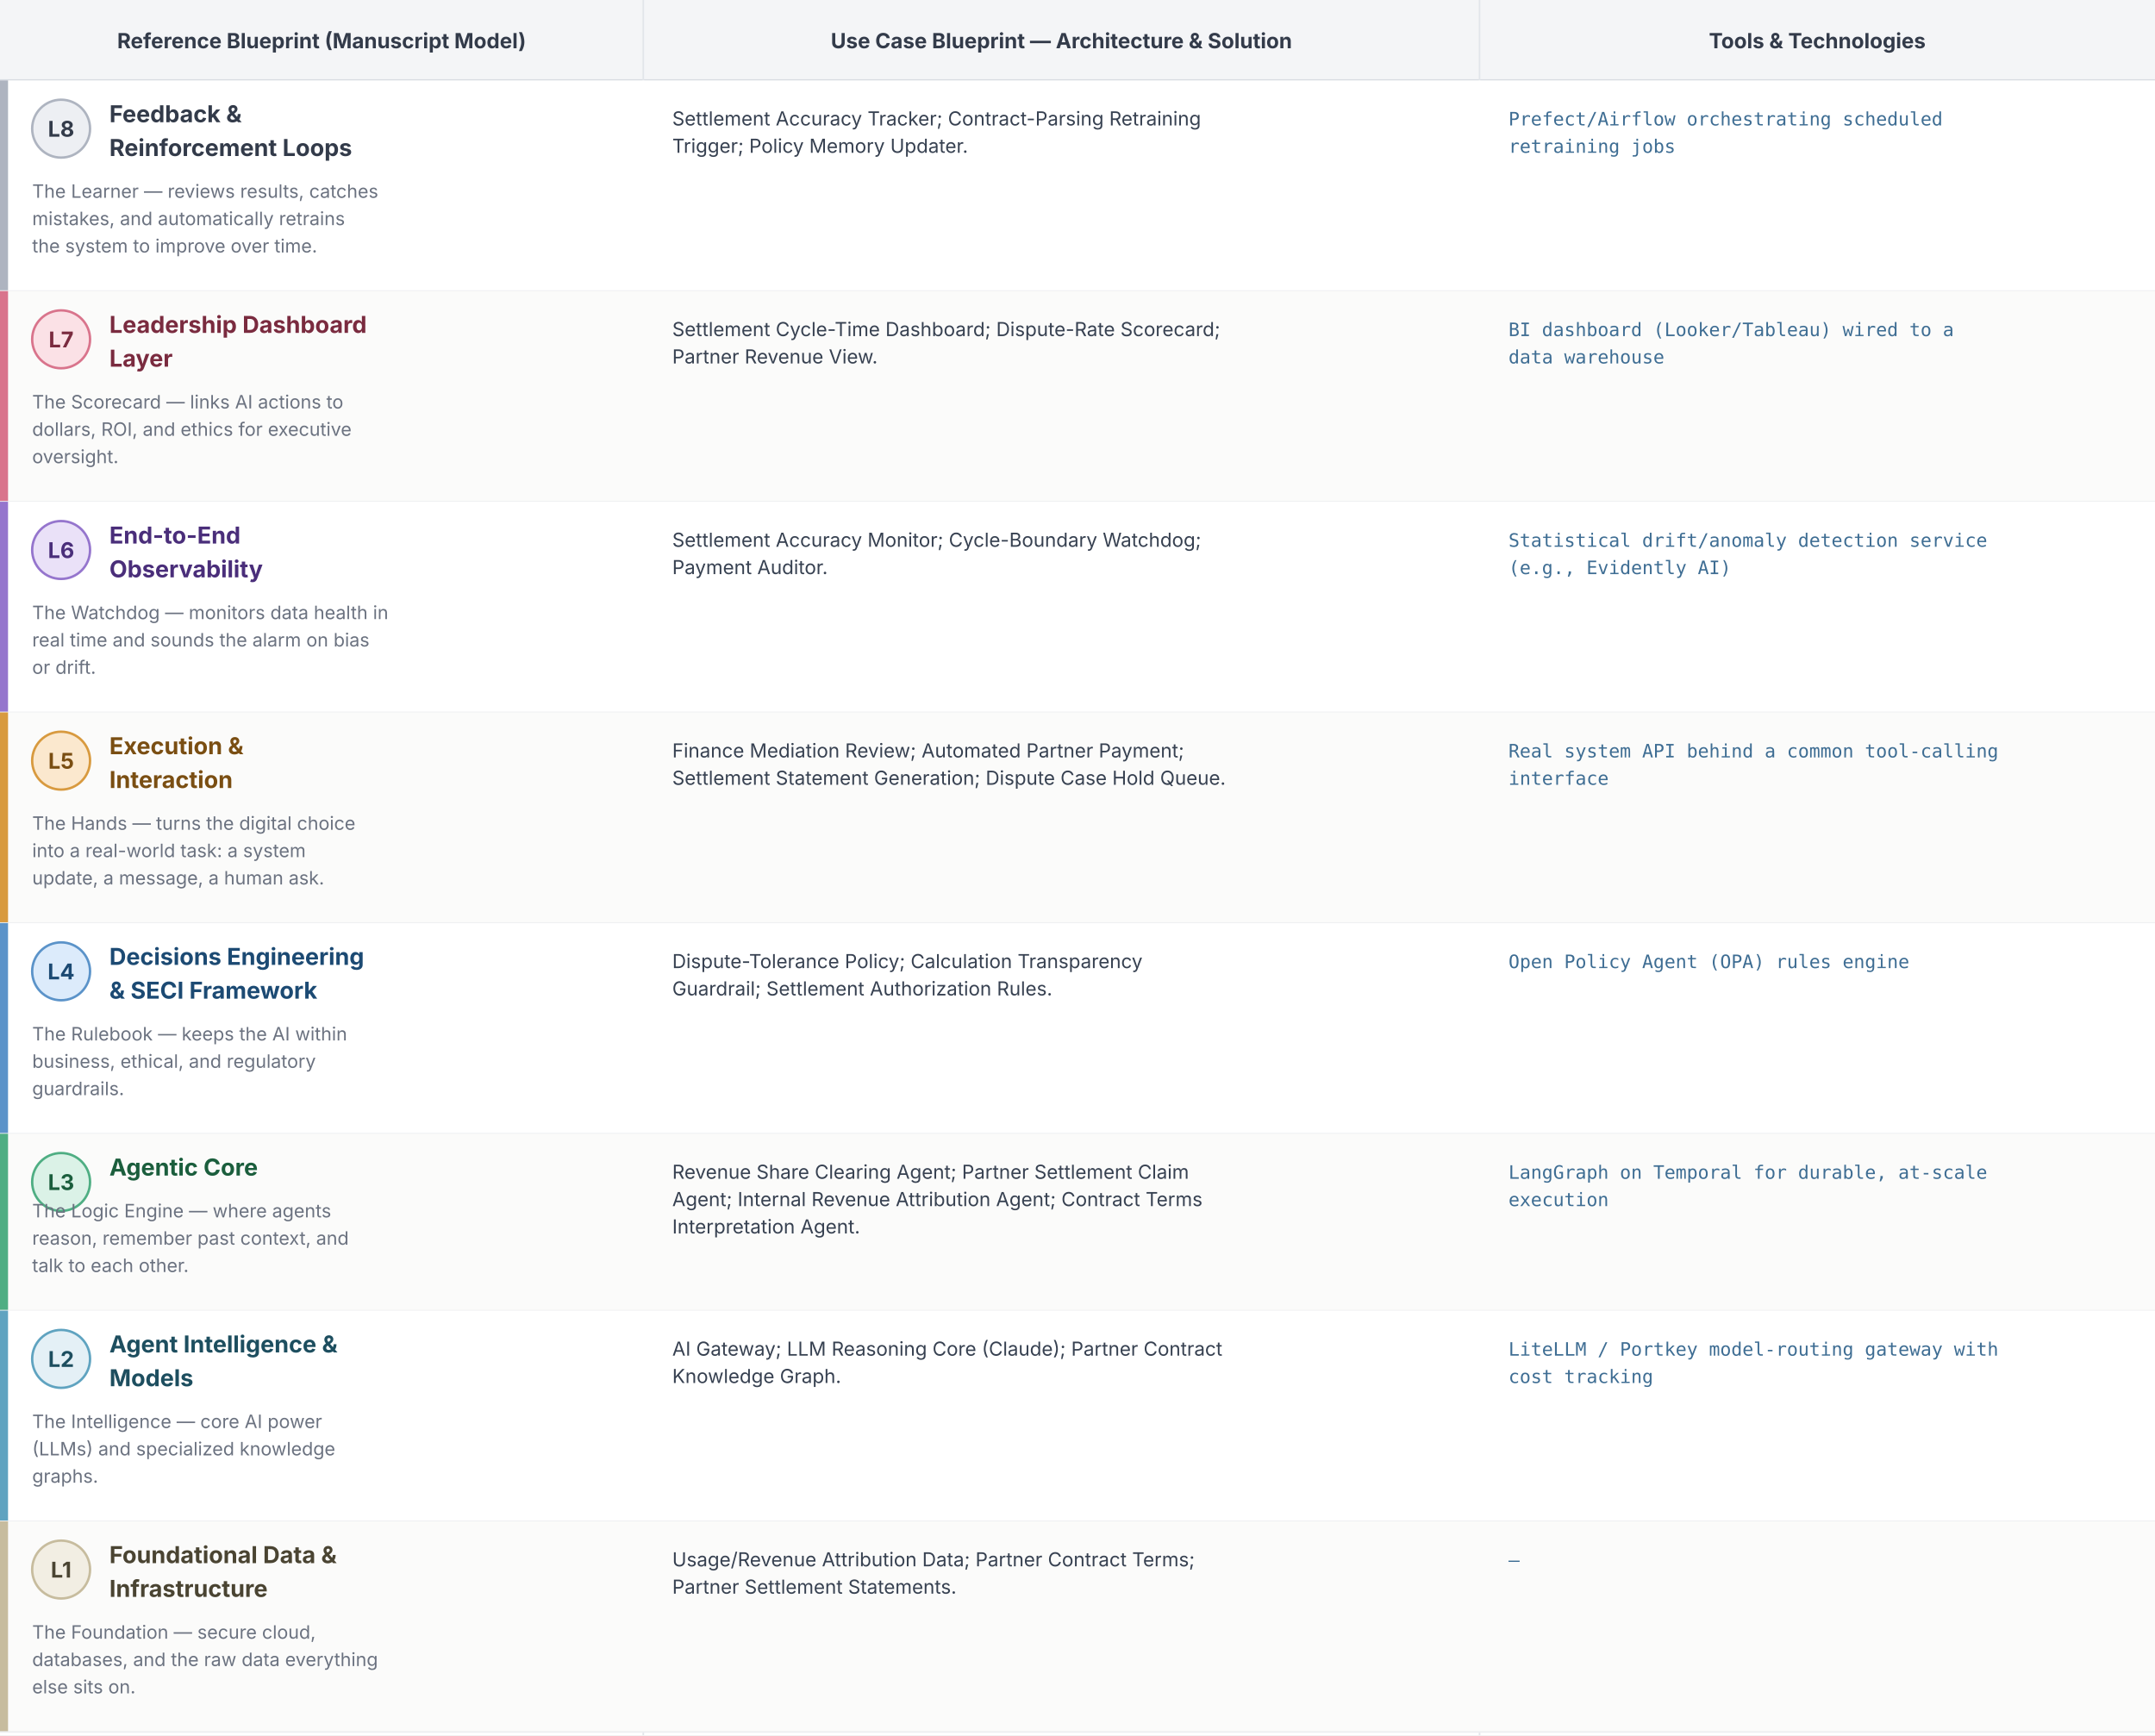
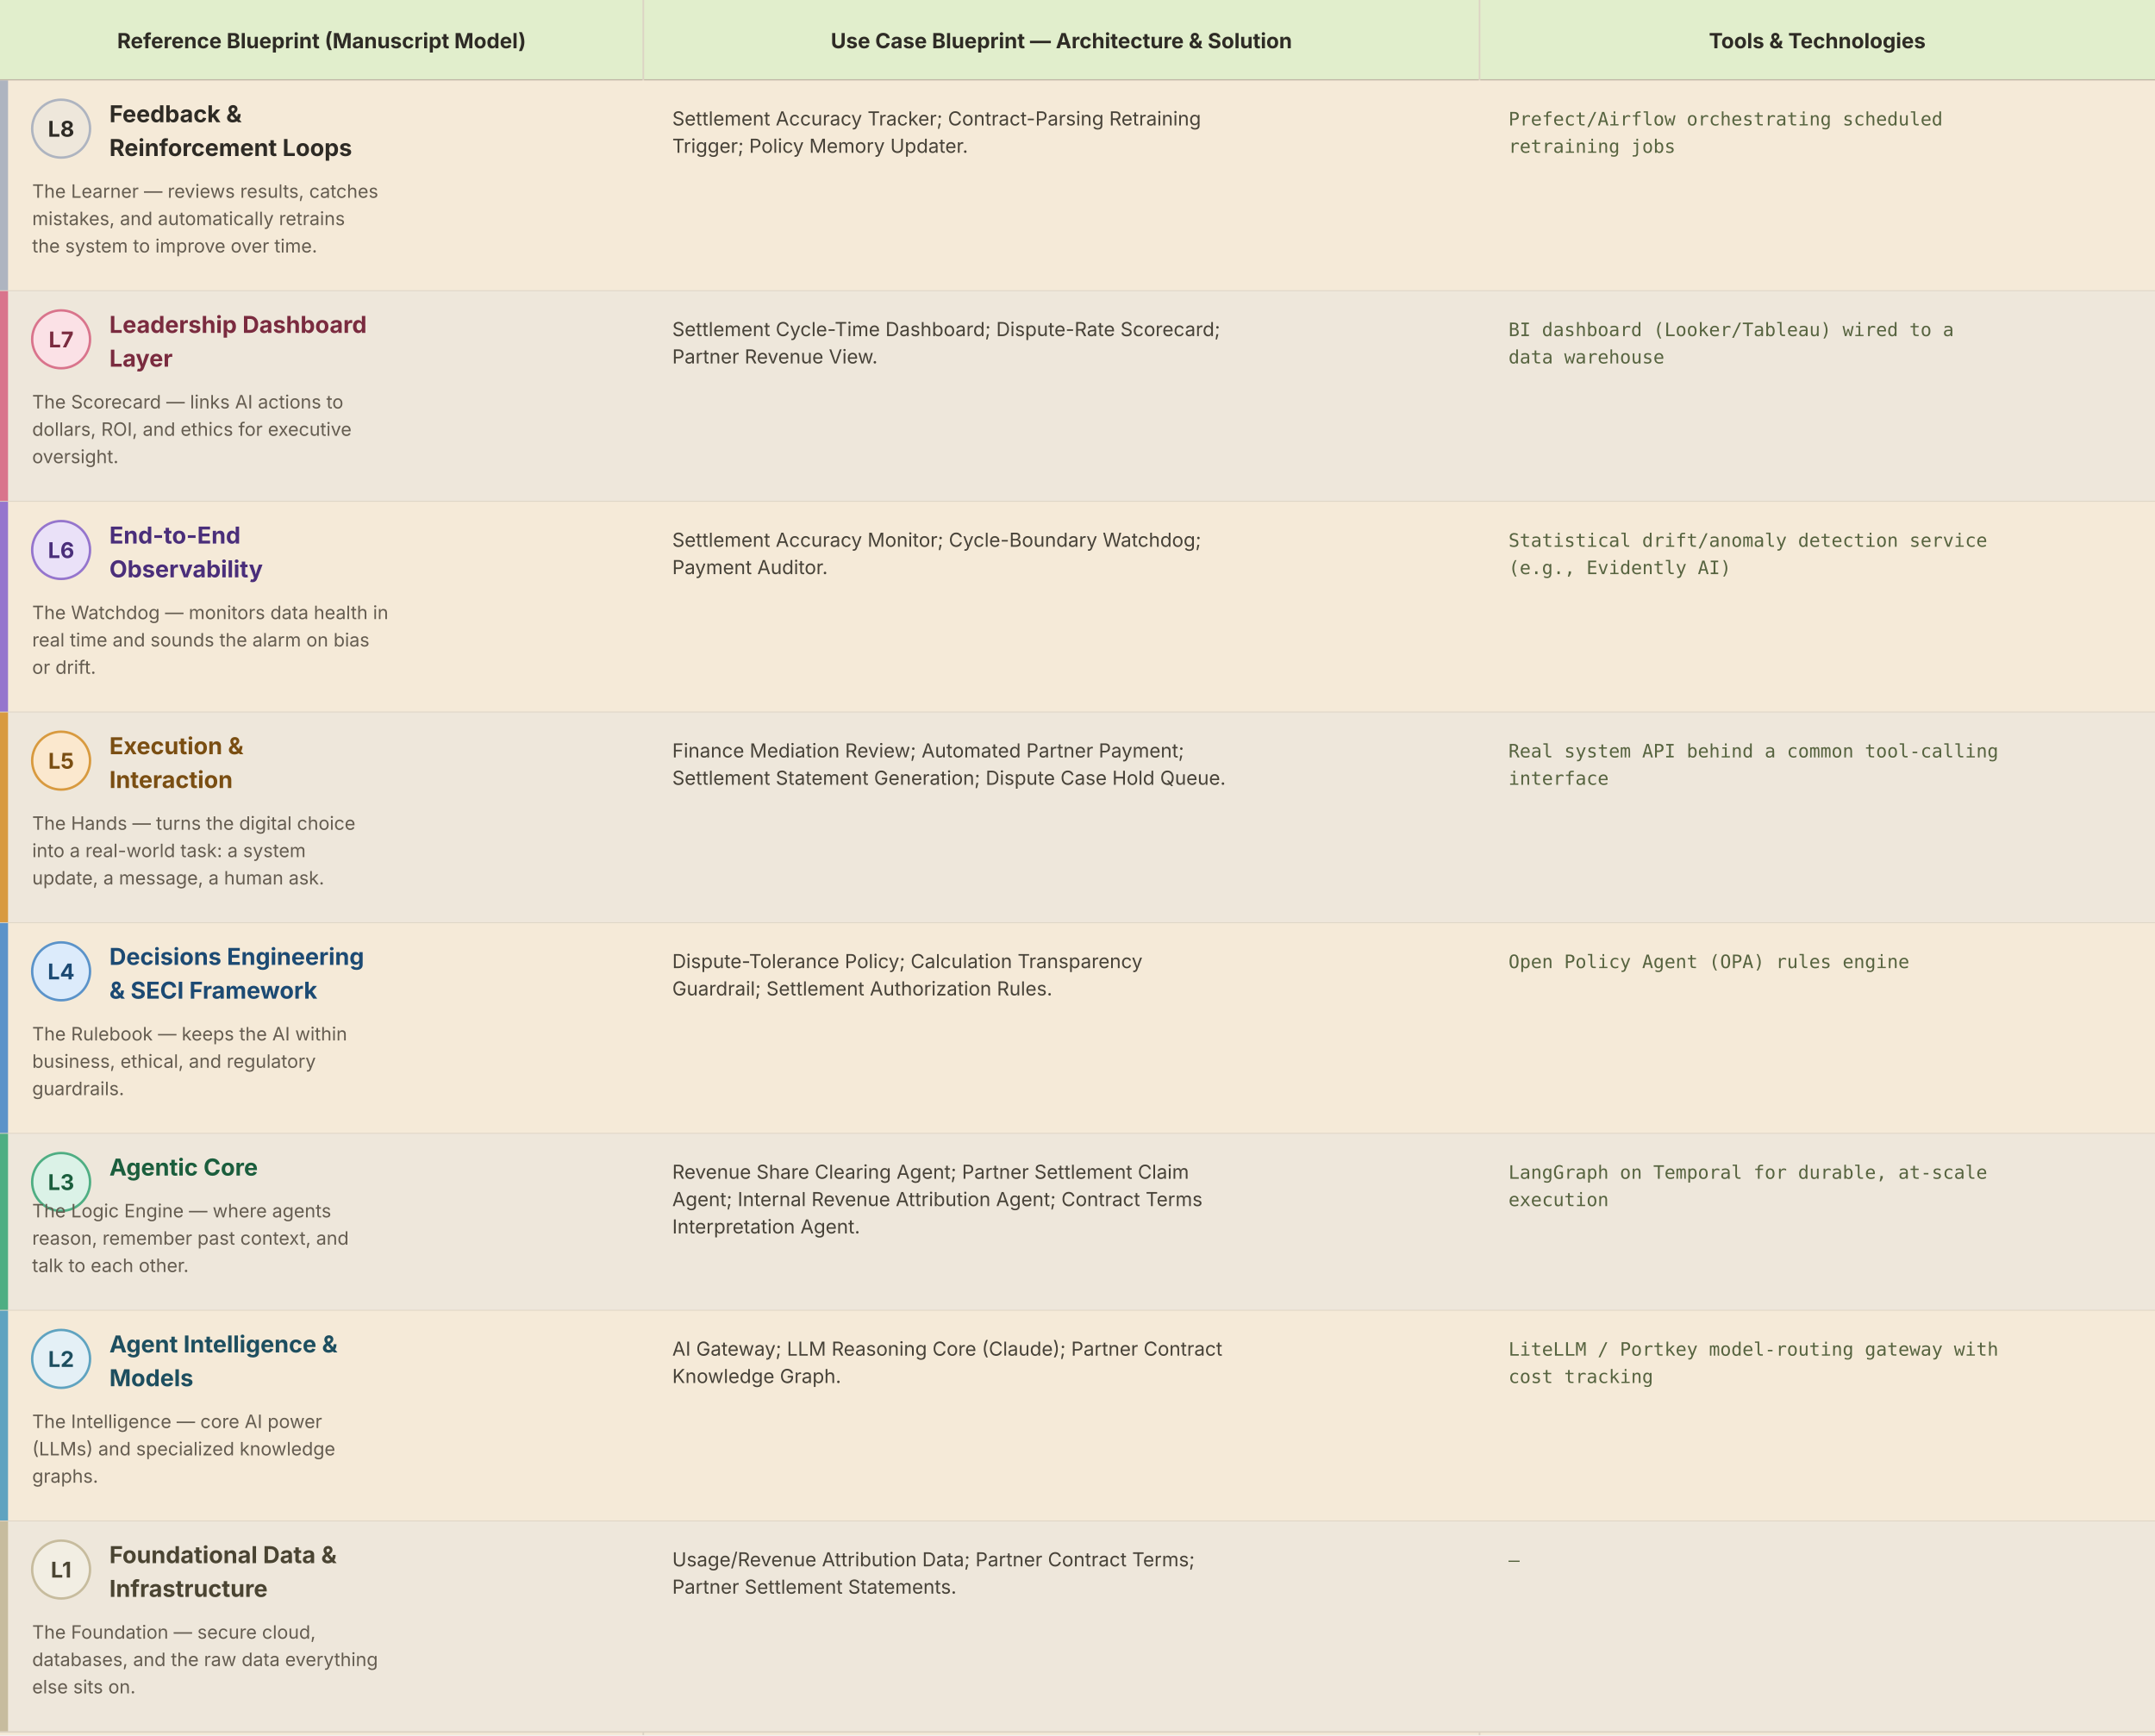
<svg xmlns="http://www.w3.org/2000/svg" viewBox="0 0 1340 1079" font-family="'Inter','IBM Plex Sans',-apple-system,sans-serif">
-   <rect width="1340" height="1079" fill="#FFFFFF" />
-   <rect x="0" y="0" width="1340" height="50" fill="#F4F5F7" />
-   <text x="200.0" y="30.0" text-anchor="middle" font-size="13" font-weight="700" fill="#333B4A">Reference Blueprint (Manuscript Model)</text>
-   <text x="660.0" y="30.0" text-anchor="middle" font-size="13" font-weight="700" fill="#333B4A">Use Case Blueprint — Architecture &amp; Solution</text>
-   <text x="1130.0" y="30.0" text-anchor="middle" font-size="13" font-weight="700" fill="#333B4A">Tools &amp; Technologies</text>
-   <line x1="0" y1="50" x2="1340" y2="50" stroke="#D8DCE2" stroke-width="1.5" />
-   <line x1="400" y1="0" x2="400" y2="1079" stroke="#E2E5EA" stroke-width="1" />
-   <line x1="920" y1="0" x2="920" y2="1079" stroke="#E2E5EA" stroke-width="1" />
-   <rect x="0" y="50.0" width="1340" height="131.0" fill="#FFFFFF" />
+   <rect width="1340" height="1079" fill="#f5ead8" />
+   <rect x="0" y="0" width="1340" height="50" fill="#e1eecc" />
+   <text x="200.0" y="30.0" text-anchor="middle" font-size="13" font-weight="700" fill="#2e2b25">Reference Blueprint (Manuscript Model)</text>
+   <text x="660.0" y="30.0" text-anchor="middle" font-size="13" font-weight="700" fill="#2e2b25">Use Case Blueprint — Architecture &amp; Solution</text>
+   <text x="1130.0" y="30.0" text-anchor="middle" font-size="13" font-weight="700" fill="#2e2b25">Tools &amp; Technologies</text>
+   <line x1="0" y1="50" x2="1340" y2="50" stroke="#c0b6a5" stroke-width="1.5" />
+   <line x1="400" y1="0" x2="400" y2="1079" stroke="#dcd3c4" stroke-width="1" />
+   <line x1="920" y1="0" x2="920" y2="1079" stroke="#dcd3c4" stroke-width="1" />
+   <rect x="0" y="50.0" width="1340" height="131.0" fill="#f5ead8" />
  <rect x="0" y="50.0" width="5" height="131.0" fill="#AEB4C0" />
-   <circle cx="38" cy="80.0" r="18" fill="#EDEFF3" stroke="#AEB4C0" stroke-width="1.5" />
-   <text x="38" y="85.0" text-anchor="middle" font-size="13.5" font-weight="700" fill="#333B4A">L8</text>
-   <text x="68" y="76.0" font-size="14.5" font-weight="700" fill="#333B4A">Feedback &amp;</text>
-   <text x="68" y="97.0" font-size="14.5" font-weight="700" fill="#333B4A">Reinforcement Loops</text>
-   <text x="20" y="123.0" font-size="11.5" fill="#6B7280">The Learner — reviews results, catches</text>
-   <text x="20" y="140.0" font-size="11.5" fill="#6B7280">mistakes, and automatically retrains</text>
-   <text x="20" y="157.0" font-size="11.5" fill="#6B7280">the system to improve over time.</text>
-   <text x="418" y="78.0" font-size="12" fill="#374151">Settlement Accuracy Tracker; Contract-Parsing Retraining</text>
-   <text x="418" y="95.0" font-size="12" fill="#374151">Trigger; Policy Memory Updater.</text>
-   <text x="938" y="78.0" font-size="11.5" font-family="'IBM Plex Mono',monospace" fill="#3E6D93">Prefect/Airflow orchestrating scheduled</text>
-   <text x="938" y="95.0" font-size="11.5" font-family="'IBM Plex Mono',monospace" fill="#3E6D93">retraining jobs</text>
-   <line x1="0" y1="181.0" x2="1340" y2="181.0" stroke="#EDEEF1" stroke-width="1" />
-   <rect x="0" y="181.0" width="1340" height="131.0" fill="#FBFBFA" />
+   <circle cx="38" cy="80.0" r="18" fill="#eee7db" stroke="#AEB4C0" stroke-width="1.5" />
+   <text x="38" y="85.0" text-anchor="middle" font-size="13.5" font-weight="700" fill="#2e2b25">L8</text>
+   <text x="68" y="76.0" font-size="14.5" font-weight="700" fill="#2e2b25">Feedback &amp;</text>
+   <text x="68" y="97.0" font-size="14.5" font-weight="700" fill="#2e2b25">Reinforcement Loops</text>
+   <text x="20" y="123.0" font-size="11.5" fill="#645c50">The Learner — reviews results, catches</text>
+   <text x="20" y="140.0" font-size="11.5" fill="#645c50">mistakes, and automatically retrains</text>
+   <text x="20" y="157.0" font-size="11.5" fill="#645c50">the system to improve over time.</text>
+   <text x="418" y="78.0" font-size="12" fill="#474238">Settlement Accuracy Tracker; Contract-Parsing Retraining</text>
+   <text x="418" y="95.0" font-size="12" fill="#474238">Trigger; Policy Memory Updater.</text>
+   <text x="938" y="78.0" font-size="11.5" font-family="'IBM Plex Mono',monospace" fill="#56633f">Prefect/Airflow orchestrating scheduled</text>
+   <text x="938" y="95.0" font-size="11.5" font-family="'IBM Plex Mono',monospace" fill="#56633f">retraining jobs</text>
+   <line x1="0" y1="181.0" x2="1340" y2="181.0" stroke="#dcd3c4" stroke-width="1" />
+   <rect x="0" y="181.0" width="1340" height="131.0" fill="#eee7db" />
  <rect x="0" y="181.0" width="5" height="131.0" fill="#D9748C" />
  <circle cx="38" cy="211.0" r="18" fill="#FBE1E6" stroke="#D9748C" stroke-width="1.5" />
  <text x="38" y="216.0" text-anchor="middle" font-size="13.5" font-weight="700" fill="#7A2B3F">L7</text>
  <text x="68" y="207.0" font-size="14.5" font-weight="700" fill="#7A2B3F">Leadership Dashboard</text>
  <text x="68" y="228.0" font-size="14.5" font-weight="700" fill="#7A2B3F">Layer</text>
-   <text x="20" y="254.0" font-size="11.5" fill="#6B7280">The Scorecard — links AI actions to</text>
-   <text x="20" y="271.0" font-size="11.5" fill="#6B7280">dollars, ROI, and ethics for executive</text>
-   <text x="20" y="288.0" font-size="11.5" fill="#6B7280">oversight.</text>
-   <text x="418" y="209.0" font-size="12" fill="#374151">Settlement Cycle-Time Dashboard; Dispute-Rate Scorecard;</text>
-   <text x="418" y="226.0" font-size="12" fill="#374151">Partner Revenue View.</text>
-   <text x="938" y="209.0" font-size="11.5" font-family="'IBM Plex Mono',monospace" fill="#3E6D93">BI dashboard (Looker/Tableau) wired to a</text>
-   <text x="938" y="226.0" font-size="11.5" font-family="'IBM Plex Mono',monospace" fill="#3E6D93">data warehouse</text>
-   <line x1="0" y1="312.0" x2="1340" y2="312.0" stroke="#EDEEF1" stroke-width="1" />
-   <rect x="0" y="312.0" width="1340" height="131.0" fill="#FFFFFF" />
+   <text x="20" y="254.0" font-size="11.5" fill="#645c50">The Scorecard — links AI actions to</text>
+   <text x="20" y="271.0" font-size="11.5" fill="#645c50">dollars, ROI, and ethics for executive</text>
+   <text x="20" y="288.0" font-size="11.5" fill="#645c50">oversight.</text>
+   <text x="418" y="209.0" font-size="12" fill="#474238">Settlement Cycle-Time Dashboard; Dispute-Rate Scorecard;</text>
+   <text x="418" y="226.0" font-size="12" fill="#474238">Partner Revenue View.</text>
+   <text x="938" y="209.0" font-size="11.5" font-family="'IBM Plex Mono',monospace" fill="#56633f">BI dashboard (Looker/Tableau) wired to a</text>
+   <text x="938" y="226.0" font-size="11.5" font-family="'IBM Plex Mono',monospace" fill="#56633f">data warehouse</text>
+   <line x1="0" y1="312.0" x2="1340" y2="312.0" stroke="#dcd3c4" stroke-width="1" />
+   <rect x="0" y="312.0" width="1340" height="131.0" fill="#f5ead8" />
  <rect x="0" y="312.0" width="5" height="131.0" fill="#9575CD" />
  <circle cx="38" cy="342.0" r="18" fill="#EAE1F8" stroke="#9575CD" stroke-width="1.5" />
  <text x="38" y="347.0" text-anchor="middle" font-size="13.5" font-weight="700" fill="#4A2E7A">L6</text>
  <text x="68" y="338.0" font-size="14.5" font-weight="700" fill="#4A2E7A">End-to-End</text>
  <text x="68" y="359.0" font-size="14.5" font-weight="700" fill="#4A2E7A">Observability</text>
-   <text x="20" y="385.0" font-size="11.5" fill="#6B7280">The Watchdog — monitors data health in</text>
-   <text x="20" y="402.0" font-size="11.5" fill="#6B7280">real time and sounds the alarm on bias</text>
-   <text x="20" y="419.0" font-size="11.5" fill="#6B7280">or drift.</text>
-   <text x="418" y="340.0" font-size="12" fill="#374151">Settlement Accuracy Monitor; Cycle-Boundary Watchdog;</text>
-   <text x="418" y="357.0" font-size="12" fill="#374151">Payment Auditor.</text>
-   <text x="938" y="340.0" font-size="11.5" font-family="'IBM Plex Mono',monospace" fill="#3E6D93">Statistical drift/anomaly detection service</text>
-   <text x="938" y="357.0" font-size="11.5" font-family="'IBM Plex Mono',monospace" fill="#3E6D93">(e.g., Evidently AI)</text>
-   <line x1="0" y1="443.0" x2="1340" y2="443.0" stroke="#EDEEF1" stroke-width="1" />
-   <rect x="0" y="443.0" width="1340" height="131.0" fill="#FBFBFA" />
+   <text x="20" y="385.0" font-size="11.5" fill="#645c50">The Watchdog — monitors data health in</text>
+   <text x="20" y="402.0" font-size="11.5" fill="#645c50">real time and sounds the alarm on bias</text>
+   <text x="20" y="419.0" font-size="11.5" fill="#645c50">or drift.</text>
+   <text x="418" y="340.0" font-size="12" fill="#474238">Settlement Accuracy Monitor; Cycle-Boundary Watchdog;</text>
+   <text x="418" y="357.0" font-size="12" fill="#474238">Payment Auditor.</text>
+   <text x="938" y="340.0" font-size="11.5" font-family="'IBM Plex Mono',monospace" fill="#56633f">Statistical drift/anomaly detection service</text>
+   <text x="938" y="357.0" font-size="11.5" font-family="'IBM Plex Mono',monospace" fill="#56633f">(e.g., Evidently AI)</text>
+   <line x1="0" y1="443.0" x2="1340" y2="443.0" stroke="#dcd3c4" stroke-width="1" />
+   <rect x="0" y="443.0" width="1340" height="131.0" fill="#eee7db" />
  <rect x="0" y="443.0" width="5" height="131.0" fill="#D89A3F" />
  <circle cx="38" cy="473.0" r="18" fill="#FBE8CE" stroke="#D89A3F" stroke-width="1.5" />
  <text x="38" y="478.0" text-anchor="middle" font-size="13.5" font-weight="700" fill="#7A4E12">L5</text>
  <text x="68" y="469.0" font-size="14.5" font-weight="700" fill="#7A4E12">Execution &amp;</text>
  <text x="68" y="490.0" font-size="14.5" font-weight="700" fill="#7A4E12">Interaction</text>
-   <text x="20" y="516.0" font-size="11.5" fill="#6B7280">The Hands — turns the digital choice</text>
-   <text x="20" y="533.0" font-size="11.5" fill="#6B7280">into a real-world task: a system</text>
-   <text x="20" y="550.0" font-size="11.5" fill="#6B7280">update, a message, a human ask.</text>
-   <text x="418" y="471.0" font-size="12" fill="#374151">Finance Mediation Review; Automated Partner Payment;</text>
-   <text x="418" y="488.0" font-size="12" fill="#374151">Settlement Statement Generation; Dispute Case Hold Queue.</text>
-   <text x="938" y="471.0" font-size="11.5" font-family="'IBM Plex Mono',monospace" fill="#3E6D93">Real system API behind a common tool-calling</text>
-   <text x="938" y="488.0" font-size="11.5" font-family="'IBM Plex Mono',monospace" fill="#3E6D93">interface</text>
-   <line x1="0" y1="574.0" x2="1340" y2="574.0" stroke="#EDEEF1" stroke-width="1" />
-   <rect x="0" y="574.0" width="1340" height="131.0" fill="#FFFFFF" />
+   <text x="20" y="516.0" font-size="11.5" fill="#645c50">The Hands — turns the digital choice</text>
+   <text x="20" y="533.0" font-size="11.5" fill="#645c50">into a real-world task: a system</text>
+   <text x="20" y="550.0" font-size="11.5" fill="#645c50">update, a message, a human ask.</text>
+   <text x="418" y="471.0" font-size="12" fill="#474238">Finance Mediation Review; Automated Partner Payment;</text>
+   <text x="418" y="488.0" font-size="12" fill="#474238">Settlement Statement Generation; Dispute Case Hold Queue.</text>
+   <text x="938" y="471.0" font-size="11.5" font-family="'IBM Plex Mono',monospace" fill="#56633f">Real system API behind a common tool-calling</text>
+   <text x="938" y="488.0" font-size="11.5" font-family="'IBM Plex Mono',monospace" fill="#56633f">interface</text>
+   <line x1="0" y1="574.0" x2="1340" y2="574.0" stroke="#dcd3c4" stroke-width="1" />
+   <rect x="0" y="574.0" width="1340" height="131.0" fill="#f5ead8" />
  <rect x="0" y="574.0" width="5" height="131.0" fill="#5B93C9" />
  <circle cx="38" cy="604.0" r="18" fill="#DCEBFB" stroke="#5B93C9" stroke-width="1.5" />
  <text x="38" y="609.0" text-anchor="middle" font-size="13.5" font-weight="700" fill="#1C4A73">L4</text>
  <text x="68" y="600.0" font-size="14.5" font-weight="700" fill="#1C4A73">Decisions Engineering</text>
  <text x="68" y="621.0" font-size="14.5" font-weight="700" fill="#1C4A73">&amp; SECI Framework</text>
-   <text x="20" y="647.0" font-size="11.5" fill="#6B7280">The Rulebook — keeps the AI within</text>
-   <text x="20" y="664.0" font-size="11.5" fill="#6B7280">business, ethical, and regulatory</text>
-   <text x="20" y="681.0" font-size="11.5" fill="#6B7280">guardrails.</text>
-   <text x="418" y="602.0" font-size="12" fill="#374151">Dispute-Tolerance Policy; Calculation Transparency</text>
-   <text x="418" y="619.0" font-size="12" fill="#374151">Guardrail; Settlement Authorization Rules.</text>
-   <text x="938" y="602.0" font-size="11.5" font-family="'IBM Plex Mono',monospace" fill="#3E6D93">Open Policy Agent (OPA) rules engine</text>
-   <line x1="0" y1="705.0" x2="1340" y2="705.0" stroke="#EDEEF1" stroke-width="1" />
-   <rect x="0" y="705.0" width="1340" height="110.0" fill="#FBFBFA" />
+   <text x="20" y="647.0" font-size="11.5" fill="#645c50">The Rulebook — keeps the AI within</text>
+   <text x="20" y="664.0" font-size="11.5" fill="#645c50">business, ethical, and regulatory</text>
+   <text x="20" y="681.0" font-size="11.5" fill="#645c50">guardrails.</text>
+   <text x="418" y="602.0" font-size="12" fill="#474238">Dispute-Tolerance Policy; Calculation Transparency</text>
+   <text x="418" y="619.0" font-size="12" fill="#474238">Guardrail; Settlement Authorization Rules.</text>
+   <text x="938" y="602.0" font-size="11.5" font-family="'IBM Plex Mono',monospace" fill="#56633f">Open Policy Agent (OPA) rules engine</text>
+   <line x1="0" y1="705.0" x2="1340" y2="705.0" stroke="#dcd3c4" stroke-width="1" />
+   <rect x="0" y="705.0" width="1340" height="110.0" fill="#eee7db" />
  <rect x="0" y="705.0" width="5" height="110.0" fill="#4FAE83" />
  <circle cx="38" cy="735.0" r="18" fill="#DBF2E7" stroke="#4FAE83" stroke-width="1.5" />
  <text x="38" y="740.0" text-anchor="middle" font-size="13.5" font-weight="700" fill="#1B5E3D">L3</text>
  <text x="68" y="731.0" font-size="14.5" font-weight="700" fill="#1B5E3D">Agentic Core</text>
-   <text x="20" y="757.0" font-size="11.5" fill="#6B7280">The Logic Engine — where agents</text>
-   <text x="20" y="774.0" font-size="11.5" fill="#6B7280">reason, remember past context, and</text>
-   <text x="20" y="791.0" font-size="11.5" fill="#6B7280">talk to each other.</text>
-   <text x="418" y="733.0" font-size="12" fill="#374151">Revenue Share Clearing Agent; Partner Settlement Claim</text>
-   <text x="418" y="750.0" font-size="12" fill="#374151">Agent; Internal Revenue Attribution Agent; Contract Terms</text>
-   <text x="418" y="767.0" font-size="12" fill="#374151">Interpretation Agent.</text>
-   <text x="938" y="733.0" font-size="11.5" font-family="'IBM Plex Mono',monospace" fill="#3E6D93">LangGraph on Temporal for durable, at-scale</text>
-   <text x="938" y="750.0" font-size="11.5" font-family="'IBM Plex Mono',monospace" fill="#3E6D93">execution</text>
-   <line x1="0" y1="815.0" x2="1340" y2="815.0" stroke="#EDEEF1" stroke-width="1" />
-   <rect x="0" y="815.0" width="1340" height="131.0" fill="#FFFFFF" />
+   <text x="20" y="757.0" font-size="11.5" fill="#645c50">The Logic Engine — where agents</text>
+   <text x="20" y="774.0" font-size="11.5" fill="#645c50">reason, remember past context, and</text>
+   <text x="20" y="791.0" font-size="11.5" fill="#645c50">talk to each other.</text>
+   <text x="418" y="733.0" font-size="12" fill="#474238">Revenue Share Clearing Agent; Partner Settlement Claim</text>
+   <text x="418" y="750.0" font-size="12" fill="#474238">Agent; Internal Revenue Attribution Agent; Contract Terms</text>
+   <text x="418" y="767.0" font-size="12" fill="#474238">Interpretation Agent.</text>
+   <text x="938" y="733.0" font-size="11.5" font-family="'IBM Plex Mono',monospace" fill="#56633f">LangGraph on Temporal for durable, at-scale</text>
+   <text x="938" y="750.0" font-size="11.5" font-family="'IBM Plex Mono',monospace" fill="#56633f">execution</text>
+   <line x1="0" y1="815.0" x2="1340" y2="815.0" stroke="#dcd3c4" stroke-width="1" />
+   <rect x="0" y="815.0" width="1340" height="131.0" fill="#f5ead8" />
  <rect x="0" y="815.0" width="5" height="131.0" fill="#5FA3C0" />
  <circle cx="38" cy="845.0" r="18" fill="#E4F0F6" stroke="#5FA3C0" stroke-width="1.5" />
  <text x="38" y="850.0" text-anchor="middle" font-size="13.5" font-weight="700" fill="#1D4E5F">L2</text>
  <text x="68" y="841.0" font-size="14.5" font-weight="700" fill="#1D4E5F">Agent Intelligence &amp;</text>
  <text x="68" y="862.0" font-size="14.5" font-weight="700" fill="#1D4E5F">Models</text>
-   <text x="20" y="888.0" font-size="11.5" fill="#6B7280">The Intelligence — core AI power</text>
-   <text x="20" y="905.0" font-size="11.5" fill="#6B7280">(LLMs) and specialized knowledge</text>
-   <text x="20" y="922.0" font-size="11.5" fill="#6B7280">graphs.</text>
-   <text x="418" y="843.0" font-size="12" fill="#374151">AI Gateway; LLM Reasoning Core (Claude); Partner Contract</text>
-   <text x="418" y="860.0" font-size="12" fill="#374151">Knowledge Graph.</text>
-   <text x="938" y="843.0" font-size="11.5" font-family="'IBM Plex Mono',monospace" fill="#3E6D93">LiteLLM / Portkey model-routing gateway with</text>
-   <text x="938" y="860.0" font-size="11.5" font-family="'IBM Plex Mono',monospace" fill="#3E6D93">cost tracking</text>
-   <line x1="0" y1="946.0" x2="1340" y2="946.0" stroke="#EDEEF1" stroke-width="1" />
-   <rect x="0" y="946.0" width="1340" height="131.0" fill="#FBFBFA" />
+   <text x="20" y="888.0" font-size="11.5" fill="#645c50">The Intelligence — core AI power</text>
+   <text x="20" y="905.0" font-size="11.5" fill="#645c50">(LLMs) and specialized knowledge</text>
+   <text x="20" y="922.0" font-size="11.5" fill="#645c50">graphs.</text>
+   <text x="418" y="843.0" font-size="12" fill="#474238">AI Gateway; LLM Reasoning Core (Claude); Partner Contract</text>
+   <text x="418" y="860.0" font-size="12" fill="#474238">Knowledge Graph.</text>
+   <text x="938" y="843.0" font-size="11.5" font-family="'IBM Plex Mono',monospace" fill="#56633f">LiteLLM / Portkey model-routing gateway with</text>
+   <text x="938" y="860.0" font-size="11.5" font-family="'IBM Plex Mono',monospace" fill="#56633f">cost tracking</text>
+   <line x1="0" y1="946.0" x2="1340" y2="946.0" stroke="#dcd3c4" stroke-width="1" />
+   <rect x="0" y="946.0" width="1340" height="131.0" fill="#eee7db" />
  <rect x="0" y="946.0" width="5" height="131.0" fill="#C7BC9E" />
  <circle cx="38" cy="976.0" r="18" fill="#F2EEE3" stroke="#C7BC9E" stroke-width="1.5" />
  <text x="38" y="981.0" text-anchor="middle" font-size="13.5" font-weight="700" fill="#4A4432">L1</text>
  <text x="68" y="972.0" font-size="14.5" font-weight="700" fill="#4A4432">Foundational Data &amp;</text>
  <text x="68" y="993.0" font-size="14.5" font-weight="700" fill="#4A4432">Infrastructure</text>
-   <text x="20" y="1019.0" font-size="11.5" fill="#6B7280">The Foundation — secure cloud,</text>
-   <text x="20" y="1036.0" font-size="11.5" fill="#6B7280">databases, and the raw data everything</text>
-   <text x="20" y="1053.0" font-size="11.5" fill="#6B7280">else sits on.</text>
-   <text x="418" y="974.0" font-size="12" fill="#374151">Usage/Revenue Attribution Data; Partner Contract Terms;</text>
-   <text x="418" y="991.0" font-size="12" fill="#374151">Partner Settlement Statements.</text>
-   <text x="938" y="974.0" font-size="11.5" font-family="'IBM Plex Mono',monospace" fill="#3E6D93">—</text>
-   <line x1="0" y1="1077.0" x2="1340" y2="1077.0" stroke="#EDEEF1" stroke-width="1" />
+   <text x="20" y="1019.0" font-size="11.5" fill="#645c50">The Foundation — secure cloud,</text>
+   <text x="20" y="1036.0" font-size="11.5" fill="#645c50">databases, and the raw data everything</text>
+   <text x="20" y="1053.0" font-size="11.5" fill="#645c50">else sits on.</text>
+   <text x="418" y="974.0" font-size="12" fill="#474238">Usage/Revenue Attribution Data; Partner Contract Terms;</text>
+   <text x="418" y="991.0" font-size="12" fill="#474238">Partner Settlement Statements.</text>
+   <text x="938" y="974.0" font-size="11.5" font-family="'IBM Plex Mono',monospace" fill="#56633f">—</text>
+   <line x1="0" y1="1077.0" x2="1340" y2="1077.0" stroke="#dcd3c4" stroke-width="1" />
</svg>
